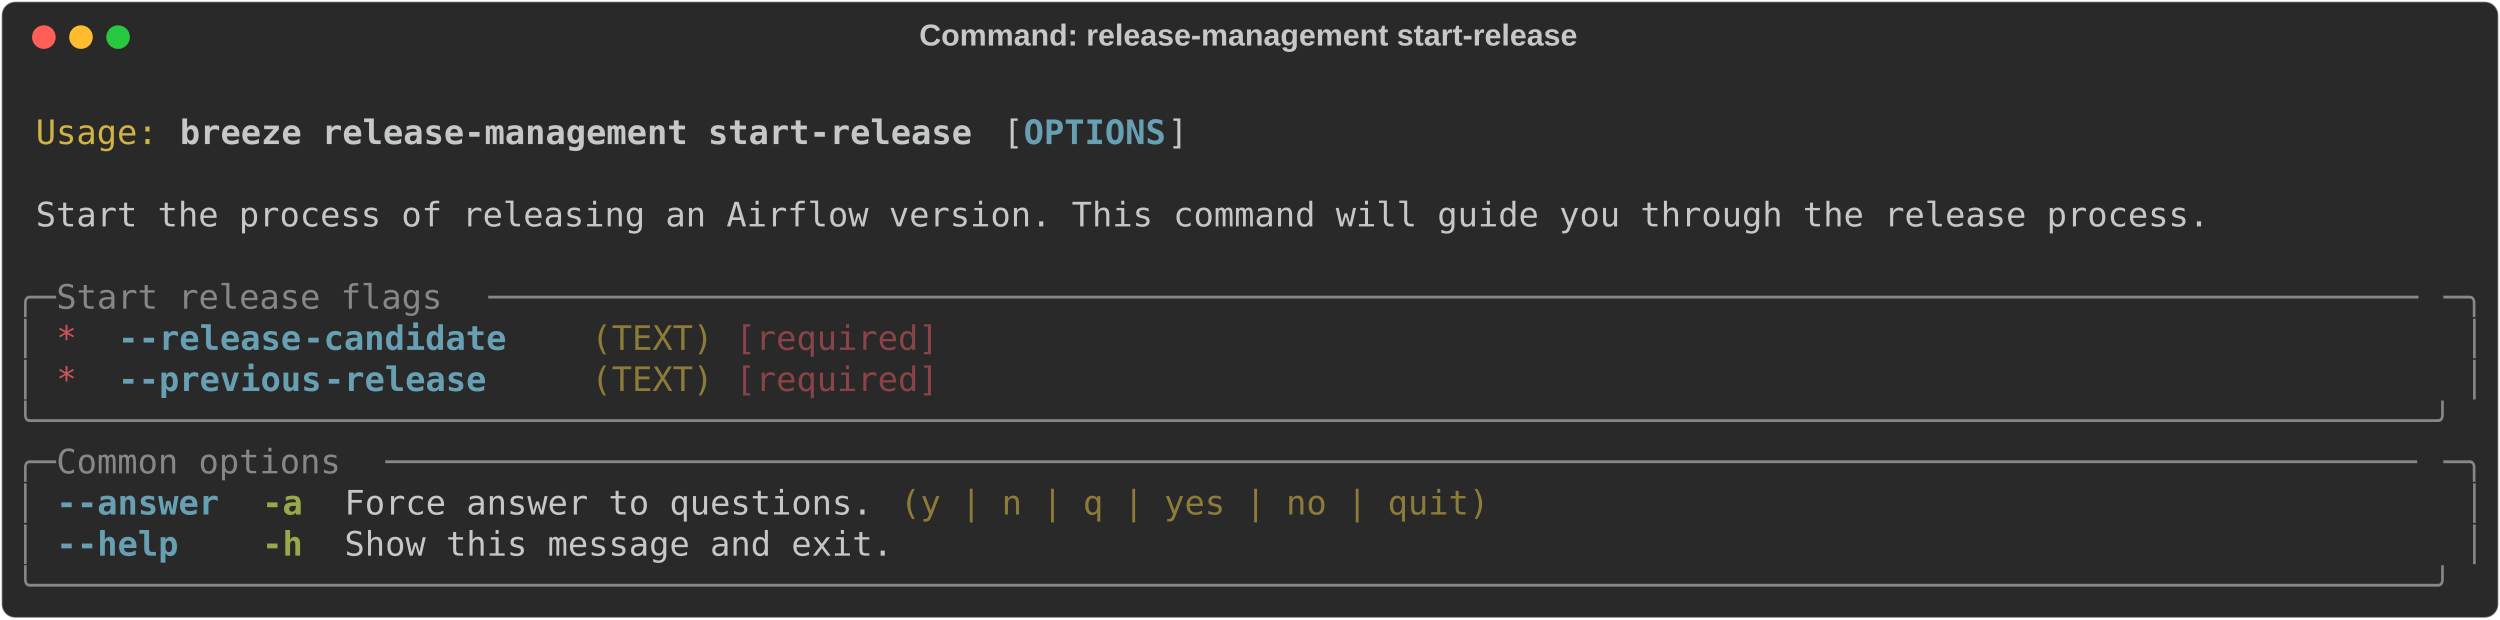
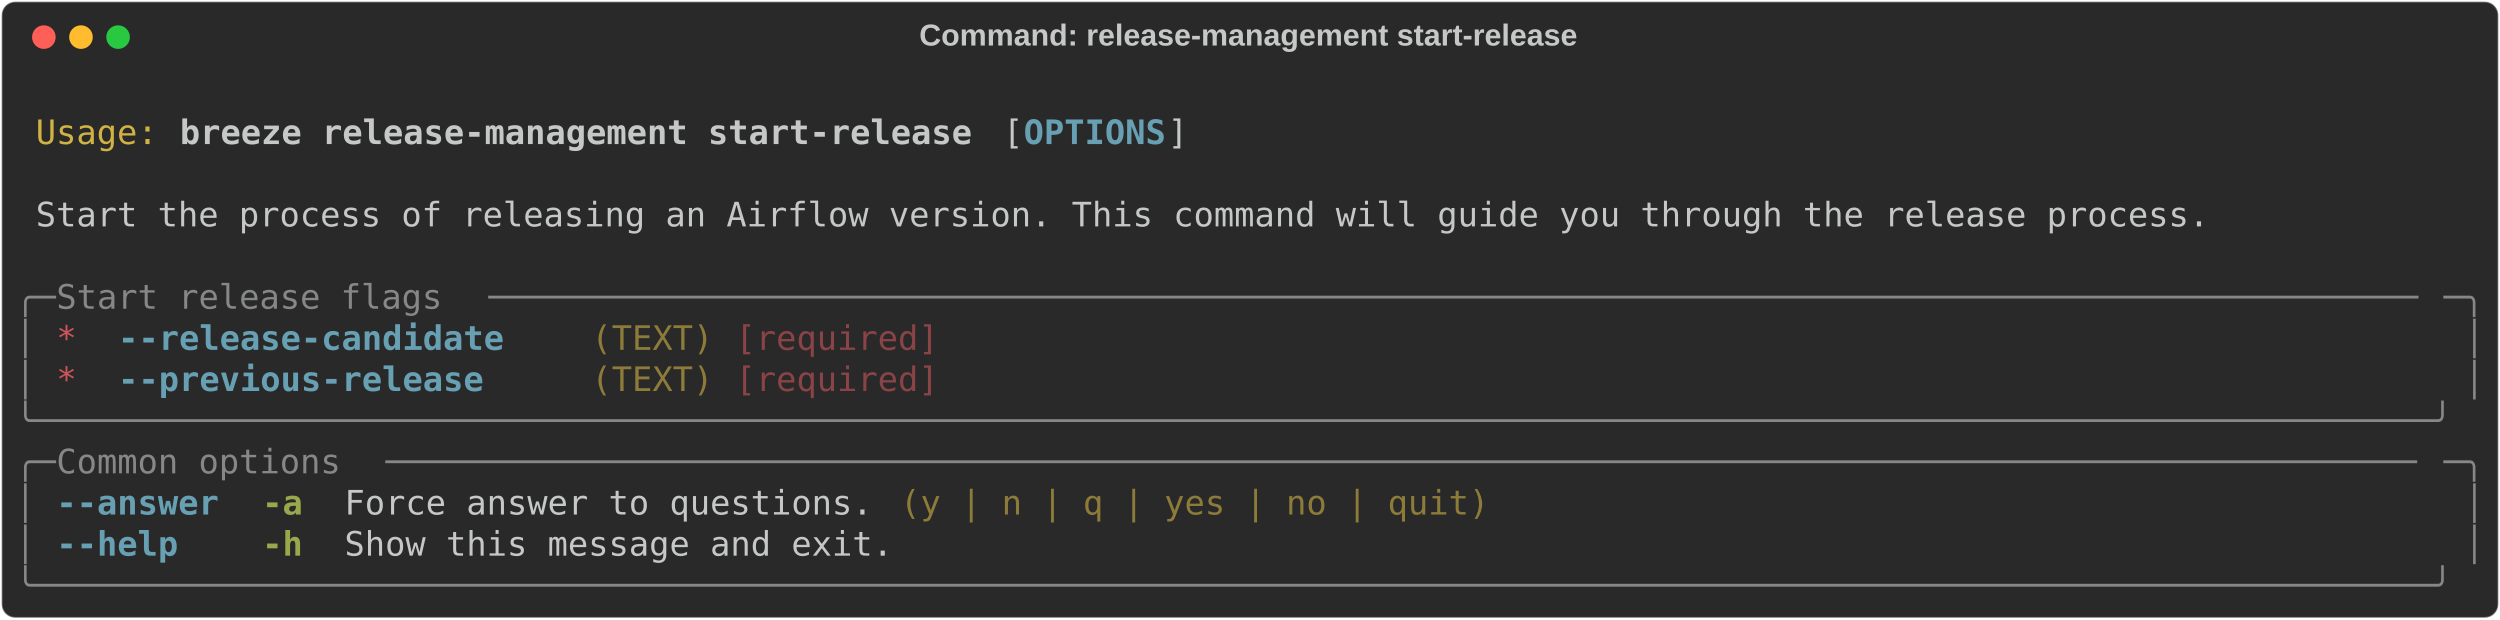
<svg xmlns="http://www.w3.org/2000/svg" class="rich-terminal" viewBox="0 0 1482 367.2">
  <style>

    @font-face {
        font-family: "Fira Code";
        src: local("FiraCode-Regular"),
                url("https://cdnjs.cloudflare.com/ajax/libs/firacode/6.2.0/woff2/FiraCode-Regular.woff2") format("woff2"),
                url("https://cdnjs.cloudflare.com/ajax/libs/firacode/6.2.0/woff/FiraCode-Regular.woff") format("woff");
        font-style: normal;
        font-weight: 400;
    }
    @font-face {
        font-family: "Fira Code";
        src: local("FiraCode-Bold"),
                url("https://cdnjs.cloudflare.com/ajax/libs/firacode/6.2.0/woff2/FiraCode-Bold.woff2") format("woff2"),
                url("https://cdnjs.cloudflare.com/ajax/libs/firacode/6.2.0/woff/FiraCode-Bold.woff") format("woff");
        font-style: bold;
        font-weight: 700;
    }

    .breeze-release-management-start-release-matrix {
        font-family: Fira Code, monospace;
        font-size: 20px;
        line-height: 24.4px;
        font-variant-east-asian: full-width;
    }

    .breeze-release-management-start-release-title {
        font-size: 18px;
        font-weight: bold;
        font-family: arial;
    }

    .breeze-release-management-start-release-r1 { fill: #c5c8c6 }
.breeze-release-management-start-release-r2 { fill: #d0b344 }
.breeze-release-management-start-release-r3 { fill: #c5c8c6;font-weight: bold }
.breeze-release-management-start-release-r4 { fill: #68a0b3;font-weight: bold }
.breeze-release-management-start-release-r5 { fill: #868887 }
.breeze-release-management-start-release-r6 { fill: #cc555a }
.breeze-release-management-start-release-r7 { fill: #8d7b39 }
.breeze-release-management-start-release-r8 { fill: #8a4346 }
.breeze-release-management-start-release-r9 { fill: #98a84b;font-weight: bold }
    </style>
  <defs>
    <clipPath id="breeze-release-management-start-release-clip-terminal">
      <rect x="0" y="0" width="1463.0" height="316.2" />
    </clipPath>
    <clipPath id="breeze-release-management-start-release-line-0">
      <rect x="0" y="1.5" width="1464" height="24.65" />
    </clipPath>
    <clipPath id="breeze-release-management-start-release-line-1">
      <rect x="0" y="25.9" width="1464" height="24.65" />
    </clipPath>
    <clipPath id="breeze-release-management-start-release-line-2">
      <rect x="0" y="50.3" width="1464" height="24.65" />
    </clipPath>
    <clipPath id="breeze-release-management-start-release-line-3">
      <rect x="0" y="74.7" width="1464" height="24.65" />
    </clipPath>
    <clipPath id="breeze-release-management-start-release-line-4">
      <rect x="0" y="99.1" width="1464" height="24.65" />
    </clipPath>
    <clipPath id="breeze-release-management-start-release-line-5">
      <rect x="0" y="123.5" width="1464" height="24.65" />
    </clipPath>
    <clipPath id="breeze-release-management-start-release-line-6">
      <rect x="0" y="147.9" width="1464" height="24.65" />
    </clipPath>
    <clipPath id="breeze-release-management-start-release-line-7">
      <rect x="0" y="172.3" width="1464" height="24.65" />
    </clipPath>
    <clipPath id="breeze-release-management-start-release-line-8">
      <rect x="0" y="196.7" width="1464" height="24.65" />
    </clipPath>
    <clipPath id="breeze-release-management-start-release-line-9">
      <rect x="0" y="221.1" width="1464" height="24.65" />
    </clipPath>
    <clipPath id="breeze-release-management-start-release-line-10">
      <rect x="0" y="245.5" width="1464" height="24.65" />
    </clipPath>
    <clipPath id="breeze-release-management-start-release-line-11">
      <rect x="0" y="269.9" width="1464" height="24.65" />
    </clipPath>
  </defs>
  <rect fill="#292929" stroke="rgba(255,255,255,0.35)" stroke-width="1" x="1" y="1" width="1480" height="365.2" rx="8" />
  <text class="breeze-release-management-start-release-title" fill="#c5c8c6" text-anchor="middle" x="740" y="27">Command: release-management start-release</text>
  <g transform="translate(26,22)">
    <circle cx="0" cy="0" r="7" fill="#ff5f57" />
    <circle cx="22" cy="0" r="7" fill="#febc2e" />
    <circle cx="44" cy="0" r="7" fill="#28c840" />
  </g>
  <g transform="translate(9, 41)" clip-path="url(#breeze-release-management-start-release-clip-terminal)">
    <g class="breeze-release-management-start-release-matrix">
      <text class="breeze-release-management-start-release-r1" x="1464" y="20" textLength="12.2" clip-path="url(#breeze-release-management-start-release-line-0)">
</text>
      <text class="breeze-release-management-start-release-r2" x="12.2" y="44.4" textLength="73.2" clip-path="url(#breeze-release-management-start-release-line-1)">Usage:</text>
      <text class="breeze-release-management-start-release-r3" x="97.6" y="44.4" textLength="475.8" clip-path="url(#breeze-release-management-start-release-line-1)">breeze release-management start-release</text>
      <text class="breeze-release-management-start-release-r1" x="585.6" y="44.4" textLength="12.2" clip-path="url(#breeze-release-management-start-release-line-1)">[</text>
      <text class="breeze-release-management-start-release-r4" x="597.8" y="44.4" textLength="85.4" clip-path="url(#breeze-release-management-start-release-line-1)">OPTIONS</text>
      <text class="breeze-release-management-start-release-r1" x="683.2" y="44.4" textLength="12.2" clip-path="url(#breeze-release-management-start-release-line-1)">]</text>
      <text class="breeze-release-management-start-release-r1" x="1464" y="44.4" textLength="12.2" clip-path="url(#breeze-release-management-start-release-line-1)">
</text>
      <text class="breeze-release-management-start-release-r1" x="1464" y="68.8" textLength="12.2" clip-path="url(#breeze-release-management-start-release-line-2)">
</text>
      <text class="breeze-release-management-start-release-r1" x="12.2" y="93.2" textLength="1305.4" clip-path="url(#breeze-release-management-start-release-line-3)">Start the process of releasing an Airflow version. This command will guide you through the release process.</text>
      <text class="breeze-release-management-start-release-r1" x="1464" y="93.2" textLength="12.2" clip-path="url(#breeze-release-management-start-release-line-3)">
</text>
      <text class="breeze-release-management-start-release-r1" x="1464" y="117.6" textLength="12.2" clip-path="url(#breeze-release-management-start-release-line-4)">
</text>
      <text class="breeze-release-management-start-release-r5" x="0" y="142" textLength="24.4" clip-path="url(#breeze-release-management-start-release-line-5)">╭─</text>
      <text class="breeze-release-management-start-release-r5" x="24.4" y="142" textLength="256.2" clip-path="url(#breeze-release-management-start-release-line-5)"> Start release flags </text>
      <text class="breeze-release-management-start-release-r5" x="280.6" y="142" textLength="1159" clip-path="url(#breeze-release-management-start-release-line-5)">───────────────────────────────────────────────────────────────────────────────────────────────</text>
      <text class="breeze-release-management-start-release-r5" x="1439.6" y="142" textLength="24.4" clip-path="url(#breeze-release-management-start-release-line-5)">─╮</text>
      <text class="breeze-release-management-start-release-r1" x="1464" y="142" textLength="12.2" clip-path="url(#breeze-release-management-start-release-line-5)">
</text>
      <text class="breeze-release-management-start-release-r5" x="0" y="166.4" textLength="12.2" clip-path="url(#breeze-release-management-start-release-line-6)">│</text>
      <text class="breeze-release-management-start-release-r6" x="24.4" y="166.4" textLength="12.2" clip-path="url(#breeze-release-management-start-release-line-6)">*</text>
-       <text class="breeze-release-management-start-release-r4" x="61" y="166.4" textLength="12.2" clip-path="url(#breeze-release-management-start-release-line-6)">-</text>
-       <text class="breeze-release-management-start-release-r4" x="73.2" y="166.4" textLength="97.6" clip-path="url(#breeze-release-management-start-release-line-6)">-release</text>
-       <text class="breeze-release-management-start-release-r4" x="170.8" y="166.4" textLength="122" clip-path="url(#breeze-release-management-start-release-line-6)">-candidate</text>
+       <text class="breeze-release-management-start-release-r4" x="61" y="166.4" textLength="231.8" clip-path="url(#breeze-release-management-start-release-line-6)">--release-candidate</text>
      <text class="breeze-release-management-start-release-r7" x="341.6" y="166.4" textLength="73.2" clip-path="url(#breeze-release-management-start-release-line-6)">(TEXT)</text>
      <text class="breeze-release-management-start-release-r8" x="427" y="166.4" textLength="122" clip-path="url(#breeze-release-management-start-release-line-6)">[required]</text>
      <text class="breeze-release-management-start-release-r5" x="1451.8" y="166.4" textLength="12.2" clip-path="url(#breeze-release-management-start-release-line-6)">│</text>
      <text class="breeze-release-management-start-release-r1" x="1464" y="166.4" textLength="12.2" clip-path="url(#breeze-release-management-start-release-line-6)">
</text>
      <text class="breeze-release-management-start-release-r5" x="0" y="190.8" textLength="12.2" clip-path="url(#breeze-release-management-start-release-line-7)">│</text>
      <text class="breeze-release-management-start-release-r6" x="24.4" y="190.8" textLength="12.2" clip-path="url(#breeze-release-management-start-release-line-7)">*</text>
-       <text class="breeze-release-management-start-release-r4" x="61" y="190.8" textLength="12.2" clip-path="url(#breeze-release-management-start-release-line-7)">-</text>
-       <text class="breeze-release-management-start-release-r4" x="73.2" y="190.8" textLength="109.8" clip-path="url(#breeze-release-management-start-release-line-7)">-previous</text>
-       <text class="breeze-release-management-start-release-r4" x="183" y="190.8" textLength="97.6" clip-path="url(#breeze-release-management-start-release-line-7)">-release</text>
+       <text class="breeze-release-management-start-release-r4" x="61" y="190.8" textLength="219.6" clip-path="url(#breeze-release-management-start-release-line-7)">--previous-release</text>
      <text class="breeze-release-management-start-release-r7" x="341.6" y="190.8" textLength="73.2" clip-path="url(#breeze-release-management-start-release-line-7)">(TEXT)</text>
      <text class="breeze-release-management-start-release-r8" x="427" y="190.8" textLength="122" clip-path="url(#breeze-release-management-start-release-line-7)">[required]</text>
      <text class="breeze-release-management-start-release-r5" x="1451.8" y="190.8" textLength="12.2" clip-path="url(#breeze-release-management-start-release-line-7)">│</text>
      <text class="breeze-release-management-start-release-r1" x="1464" y="190.8" textLength="12.2" clip-path="url(#breeze-release-management-start-release-line-7)">
</text>
      <text class="breeze-release-management-start-release-r5" x="0" y="215.2" textLength="1464" clip-path="url(#breeze-release-management-start-release-line-8)">╰──────────────────────────────────────────────────────────────────────────────────────────────────────────────────────╯</text>
      <text class="breeze-release-management-start-release-r1" x="1464" y="215.2" textLength="12.2" clip-path="url(#breeze-release-management-start-release-line-8)">
</text>
      <text class="breeze-release-management-start-release-r5" x="0" y="239.6" textLength="24.4" clip-path="url(#breeze-release-management-start-release-line-9)">╭─</text>
      <text class="breeze-release-management-start-release-r5" x="24.4" y="239.6" textLength="195.2" clip-path="url(#breeze-release-management-start-release-line-9)"> Common options </text>
      <text class="breeze-release-management-start-release-r5" x="219.6" y="239.6" textLength="1220" clip-path="url(#breeze-release-management-start-release-line-9)">────────────────────────────────────────────────────────────────────────────────────────────────────</text>
      <text class="breeze-release-management-start-release-r5" x="1439.6" y="239.6" textLength="24.4" clip-path="url(#breeze-release-management-start-release-line-9)">─╮</text>
      <text class="breeze-release-management-start-release-r1" x="1464" y="239.6" textLength="12.2" clip-path="url(#breeze-release-management-start-release-line-9)">
</text>
      <text class="breeze-release-management-start-release-r5" x="0" y="264" textLength="12.2" clip-path="url(#breeze-release-management-start-release-line-10)">│</text>
-       <text class="breeze-release-management-start-release-r4" x="24.4" y="264" textLength="12.2" clip-path="url(#breeze-release-management-start-release-line-10)">-</text>
-       <text class="breeze-release-management-start-release-r4" x="36.6" y="264" textLength="85.4" clip-path="url(#breeze-release-management-start-release-line-10)">-answer</text>
+       <text class="breeze-release-management-start-release-r4" x="24.4" y="264" textLength="97.6" clip-path="url(#breeze-release-management-start-release-line-10)">--answer</text>
      <text class="breeze-release-management-start-release-r9" x="146.4" y="264" textLength="24.4" clip-path="url(#breeze-release-management-start-release-line-10)">-a</text>
      <text class="breeze-release-management-start-release-r1" x="195.2" y="264" textLength="317.2" clip-path="url(#breeze-release-management-start-release-line-10)">Force answer to questions.</text>
      <text class="breeze-release-management-start-release-r7" x="524.6" y="264" textLength="353.8" clip-path="url(#breeze-release-management-start-release-line-10)">(y | n | q | yes | no | quit)</text>
      <text class="breeze-release-management-start-release-r5" x="1451.8" y="264" textLength="12.2" clip-path="url(#breeze-release-management-start-release-line-10)">│</text>
      <text class="breeze-release-management-start-release-r1" x="1464" y="264" textLength="12.2" clip-path="url(#breeze-release-management-start-release-line-10)">
</text>
      <text class="breeze-release-management-start-release-r5" x="0" y="288.4" textLength="12.2" clip-path="url(#breeze-release-management-start-release-line-11)">│</text>
-       <text class="breeze-release-management-start-release-r4" x="24.4" y="288.4" textLength="12.2" clip-path="url(#breeze-release-management-start-release-line-11)">-</text>
-       <text class="breeze-release-management-start-release-r4" x="36.6" y="288.4" textLength="61" clip-path="url(#breeze-release-management-start-release-line-11)">-help</text>
+       <text class="breeze-release-management-start-release-r4" x="24.4" y="288.4" textLength="73.2" clip-path="url(#breeze-release-management-start-release-line-11)">--help</text>
      <text class="breeze-release-management-start-release-r9" x="146.4" y="288.4" textLength="24.4" clip-path="url(#breeze-release-management-start-release-line-11)">-h</text>
      <text class="breeze-release-management-start-release-r1" x="195.2" y="288.4" textLength="329.4" clip-path="url(#breeze-release-management-start-release-line-11)">Show this message and exit.</text>
      <text class="breeze-release-management-start-release-r5" x="1451.8" y="288.4" textLength="12.2" clip-path="url(#breeze-release-management-start-release-line-11)">│</text>
      <text class="breeze-release-management-start-release-r1" x="1464" y="288.4" textLength="12.2" clip-path="url(#breeze-release-management-start-release-line-11)">
</text>
      <text class="breeze-release-management-start-release-r5" x="0" y="312.8" textLength="1464" clip-path="url(#breeze-release-management-start-release-line-12)">╰──────────────────────────────────────────────────────────────────────────────────────────────────────────────────────╯</text>
      <text class="breeze-release-management-start-release-r1" x="1464" y="312.8" textLength="12.2" clip-path="url(#breeze-release-management-start-release-line-12)">
</text>
    </g>
  </g>
</svg>
